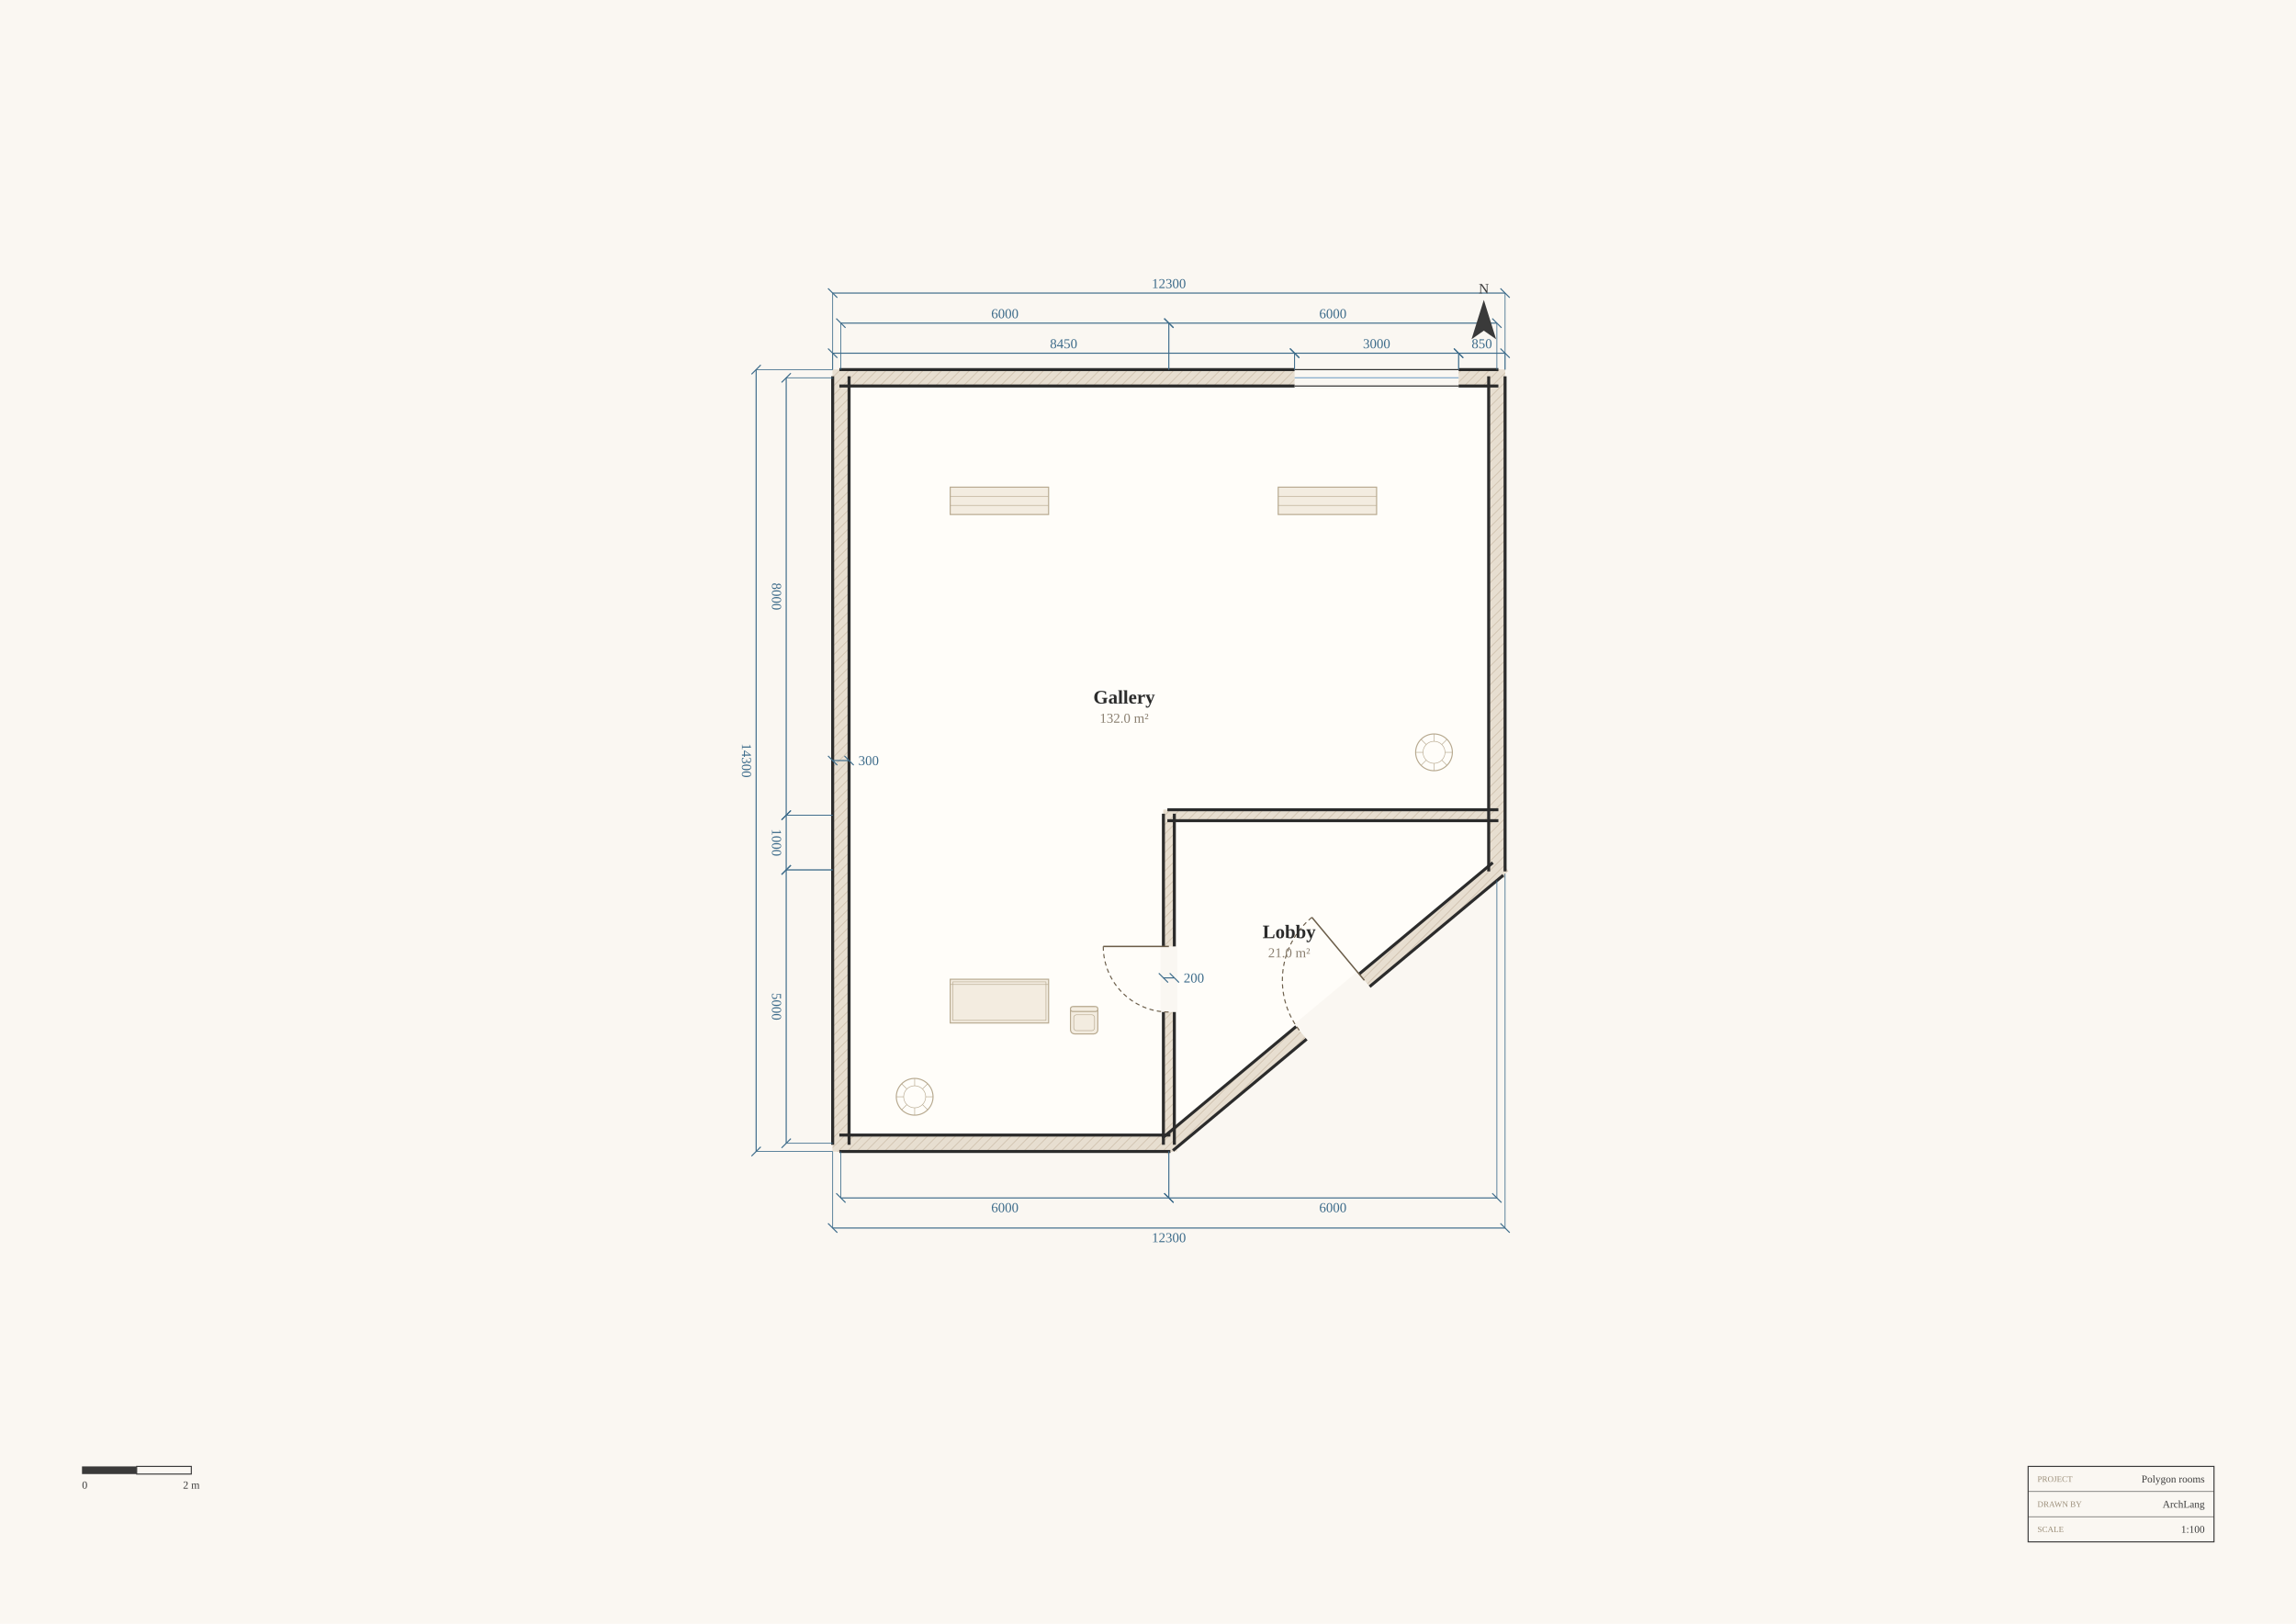
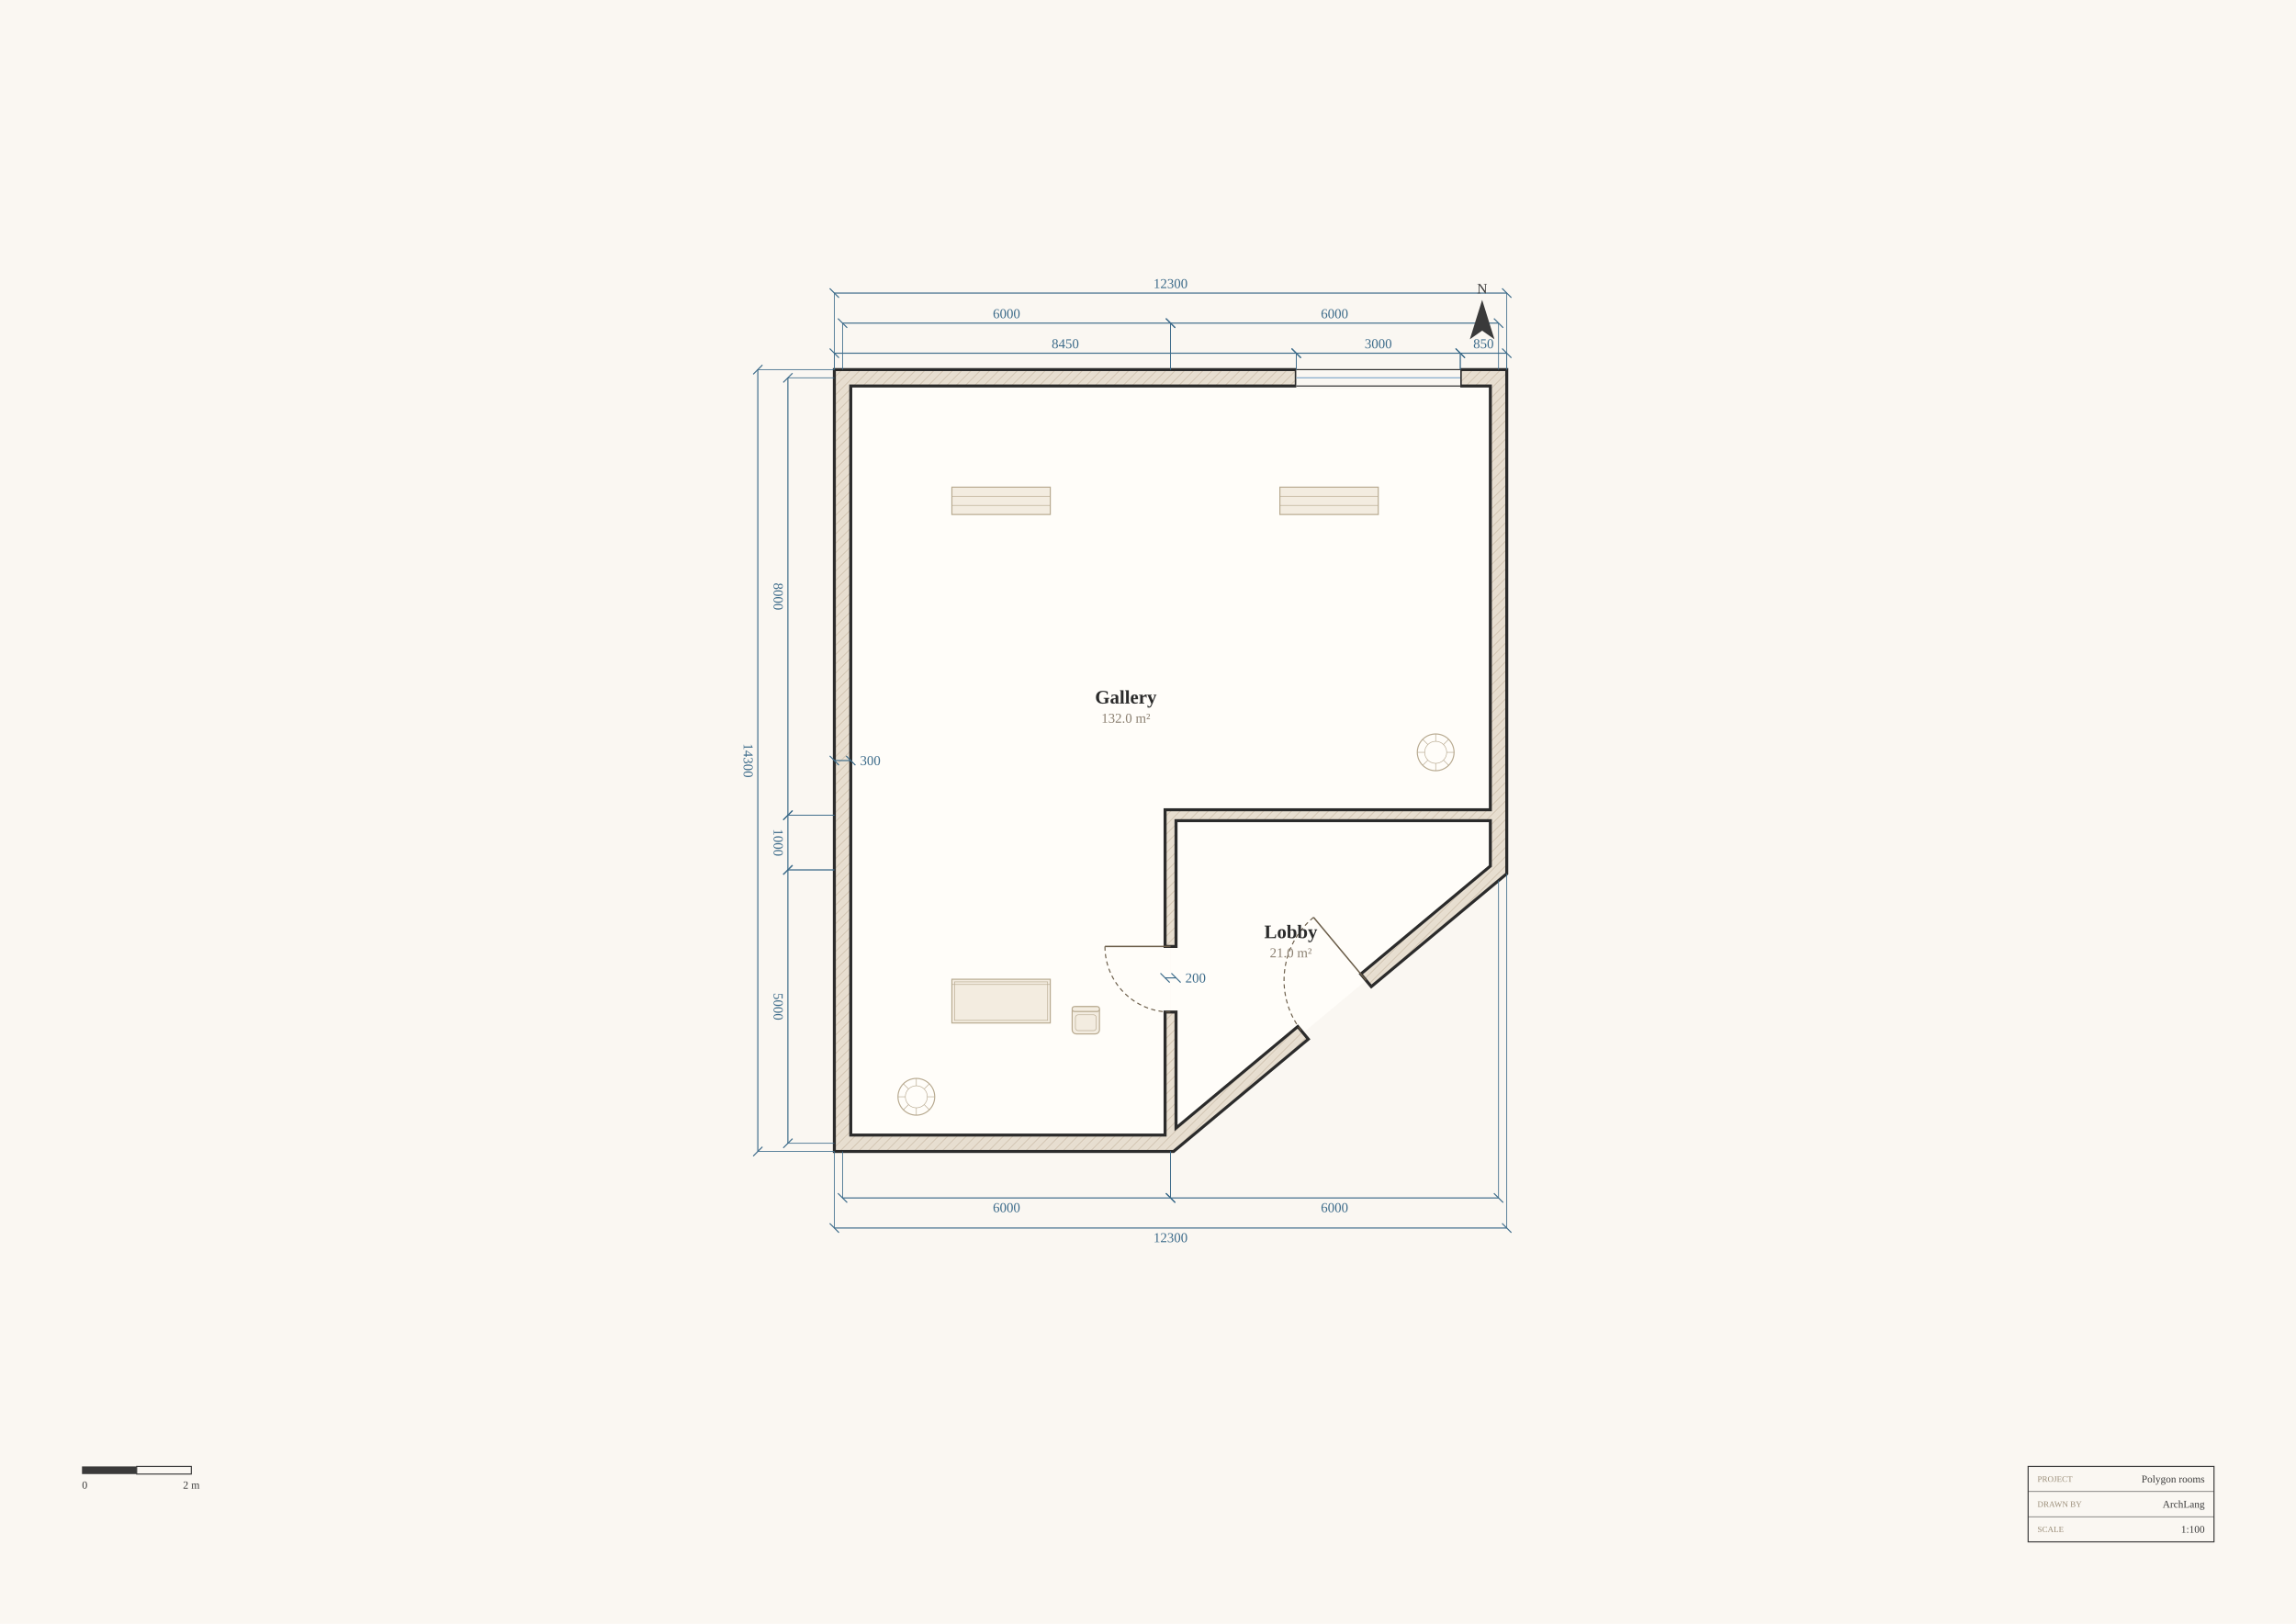
- <svg xmlns="http://www.w3.org/2000/svg" width="420mm" height="297mm" viewBox="-15381.87 -6910 42000 29700" font-family="Georgia, 'Times New Roman', serif">
+ <svg xmlns="http://www.w3.org/2000/svg" width="420mm" height="297mm" viewBox="-15412.5 -6910 42000 29700" font-family="Georgia, 'Times New Roman', serif">
  <defs>
    <pattern id="poche" patternUnits="userSpaceOnUse" width="120" height="120" patternTransform="rotate(45)">
      <rect width="120" height="120" fill="#e7ded0" />
      <line x1="0" y1="0" x2="0" y2="120" stroke="#b9a98f" stroke-width="13.86" />
    </pattern>
  </defs>
-   <rect x="-15381.87" y="-6910" width="42000" height="29700" fill="#faf7f2" />
+   <rect x="-15412.5" y="-6910" width="42000" height="29700" fill="#faf7f2" />
  <g id="A-FLOR">
    <polygon points="0,0 12000,0 12000,8000 6000,8000 6000,14000 0,14000" fill="#fffdf9" />
    <polygon points="6000,8000 12000,8000 12000,9000 6000,14000" fill="#fffdf9" />
  </g>
  <g id="A-FURN">
    <polygon points="2000,2000 3800,2000 3800,2500 2000,2500" fill="#f3ece0" stroke="#b7a98f" stroke-width="19.8" />
    <line x1="2000" y1="2166.67" x2="3800" y2="2166.67" stroke="#b7a98f" stroke-width="10.89" />
    <line x1="2000" y1="2333.33" x2="3800" y2="2333.33" stroke="#b7a98f" stroke-width="10.89" />
    <polygon points="8000,2000 9800,2000 9800,2500 8000,2500" fill="#f3ece0" stroke="#b7a98f" stroke-width="19.8" />
    <line x1="8000" y1="2166.67" x2="9800" y2="2166.67" stroke="#b7a98f" stroke-width="10.89" />
    <line x1="8000" y1="2333.33" x2="9800" y2="2333.33" stroke="#b7a98f" stroke-width="10.89" />
    <circle cx="10850" cy="6850" r="336" fill="none" stroke="#b7a98f" stroke-width="19.8" />
    <circle cx="10850" cy="6850" r="201.6" fill="none" stroke="#b7a98f" stroke-width="10.89" />
    <line x1="11051.6" y1="6850" x2="11186" y2="6850" stroke="#b7a98f" stroke-width="10.89" />
    <line x1="10992.55" y1="6992.55" x2="11087.59" y2="7087.59" stroke="#b7a98f" stroke-width="10.89" />
    <line x1="10850" y1="7051.6" x2="10850" y2="7186" stroke="#b7a98f" stroke-width="10.89" />
    <line x1="10707.45" y1="6992.55" x2="10612.41" y2="7087.59" stroke="#b7a98f" stroke-width="10.89" />
    <line x1="10648.4" y1="6850" x2="10514" y2="6850" stroke="#b7a98f" stroke-width="10.89" />
    <line x1="10707.45" y1="6707.45" x2="10612.41" y2="6612.41" stroke="#b7a98f" stroke-width="10.89" />
    <line x1="10850" y1="6648.4" x2="10850" y2="6514" stroke="#b7a98f" stroke-width="10.89" />
    <line x1="10992.55" y1="6707.45" x2="11087.59" y2="6612.41" stroke="#b7a98f" stroke-width="10.89" />
    <circle cx="1350" cy="13150" r="336" fill="none" stroke="#b7a98f" stroke-width="19.8" />
    <circle cx="1350" cy="13150" r="201.6" fill="none" stroke="#b7a98f" stroke-width="10.89" />
    <line x1="1551.6" y1="13150" x2="1686" y2="13150" stroke="#b7a98f" stroke-width="10.89" />
    <line x1="1492.55" y1="13292.55" x2="1587.59" y2="13387.59" stroke="#b7a98f" stroke-width="10.89" />
    <line x1="1350" y1="13351.6" x2="1350" y2="13486" stroke="#b7a98f" stroke-width="10.89" />
    <line x1="1207.45" y1="13292.55" x2="1112.41" y2="13387.59" stroke="#b7a98f" stroke-width="10.89" />
    <line x1="1148.4" y1="13150" x2="1014" y2="13150" stroke="#b7a98f" stroke-width="10.89" />
    <line x1="1207.45" y1="13007.45" x2="1112.41" y2="12912.41" stroke="#b7a98f" stroke-width="10.89" />
    <line x1="1350" y1="12948.4" x2="1350" y2="12814" stroke="#b7a98f" stroke-width="10.89" />
    <line x1="1492.55" y1="13007.45" x2="1587.59" y2="12912.41" stroke="#b7a98f" stroke-width="10.89" />
    <polygon points="2000,11000 3800,11000 3800,11800 2000,11800" fill="#f3ece0" stroke="#b7a98f" stroke-width="19.8" />
    <line x1="2000" y1="11096" x2="3800" y2="11096" stroke="#b7a98f" stroke-width="10.89" />
    <polygon points="2048,11048 3752,11048 3752,11752 2048,11752" fill="none" stroke="#b7a98f" stroke-width="10.89" />
    <polygon points="4625,11500 4653.7,11505.71 4678.03,11521.97 4694.29,11546.3 4700,11575 4700,11925 4694.29,11953.7 4678.03,11978.03 4653.7,11994.29 4625,12000 4275,12000 4246.3,11994.29 4221.97,11978.03 4205.71,11953.7 4200,11925 4200,11575 4205.71,11546.3 4221.97,11521.97 4246.3,11505.71 4275,11500" fill="#f3ece0" stroke="#b7a98f" stroke-width="19.8" />
    <polygon points="4660,11500 4675.31,11503.04 4688.28,11511.72 4696.96,11524.69 4700,11540 4700,11550 4696.96,11565.31 4688.28,11578.28 4675.31,11586.96 4660,11590 4240,11590 4224.69,11586.96 4211.72,11578.28 4203.04,11565.31 4200,11550 4200,11540 4203.04,11524.69 4211.72,11511.72 4224.69,11503.04 4240,11500" fill="#f3ece0" stroke="#b7a98f" stroke-width="19.8" />
    <polygon points="4590,11650 4609.13,11653.81 4625.36,11664.64 4636.19,11680.87 4640,11700 4640,11890 4636.19,11909.13 4625.36,11925.36 4609.13,11936.19 4590,11940 4310,11940 4290.87,11936.19 4274.64,11925.36 4263.81,11909.13 4260,11890 4260,11700 4263.81,11680.87 4274.64,11664.64 4290.87,11653.81 4310,11650" fill="#f3ece0" stroke="#b7a98f" stroke-width="10.89" />
  </g>
  <g id="A-WALL">
-     <path d="M -150,150 L 12150,150 L 12150,-150 L -150,-150 Z" fill="url(#poche)" fill-rule="nonzero" />
-     <path d="M 11850,-150 L 11850,9150 L 12150,9150 L 12150,-150 Z" fill="url(#poche)" fill-rule="nonzero" />
-     <path d="M 12019.21,8788.74 L 5788.74,13980.79 L 5980.79,14211.26 L 12211.26,9019.21 Z" fill="url(#poche)" fill-rule="nonzero" />
-     <path d="M 6150,13850 L -150,13850 L -150,14150 L 6150,14150 Z" fill="url(#poche)" fill-rule="nonzero" />
-     <path d="M 150,14150 L 150,-150 L -150,-150 L -150,14150 Z" fill="url(#poche)" fill-rule="nonzero" />
-     <path d="M 5900,7900 L 5900,14100 L 6100,14100 L 6100,7900 Z" fill="url(#poche)" fill-rule="nonzero" />
-     <path d="M 5900,8100 L 12100,8100 L 12100,7900 L 5900,7900 Z" fill="url(#poche)" fill-rule="nonzero" />
-     <line x1="0" y1="150" x2="12000" y2="150" stroke="#2b2b2b" stroke-width="55" stroke-linecap="square" />
-     <line x1="0" y1="-150" x2="12000" y2="-150" stroke="#2b2b2b" stroke-width="55" stroke-linecap="square" />
-     <line x1="11850" y1="0" x2="11850" y2="9000" stroke="#2b2b2b" stroke-width="55" stroke-linecap="square" />
-     <line x1="12150" y1="0" x2="12150" y2="9000" stroke="#2b2b2b" stroke-width="55" stroke-linecap="square" />
-     <line x1="11903.97" y1="8884.77" x2="5903.97" y2="13884.77" stroke="#2b2b2b" stroke-width="55" stroke-linecap="square" />
-     <line x1="12096.03" y1="9115.23" x2="6096.03" y2="14115.23" stroke="#2b2b2b" stroke-width="55" stroke-linecap="square" />
-     <line x1="6000" y1="13850" x2="0" y2="13850" stroke="#2b2b2b" stroke-width="55" stroke-linecap="square" />
-     <line x1="6000" y1="14150" x2="0" y2="14150" stroke="#2b2b2b" stroke-width="55" stroke-linecap="square" />
-     <line x1="150" y1="14000" x2="150" y2="0" stroke="#2b2b2b" stroke-width="55" stroke-linecap="square" />
-     <line x1="-150" y1="14000" x2="-150" y2="0" stroke="#2b2b2b" stroke-width="55" stroke-linecap="square" />
-     <line x1="5900" y1="8000" x2="5900" y2="14000" stroke="#2b2b2b" stroke-width="55" stroke-linecap="square" />
-     <line x1="6100" y1="8000" x2="6100" y2="14000" stroke="#2b2b2b" stroke-width="55" stroke-linecap="square" />
-     <line x1="6000" y1="8100" x2="12000" y2="8100" stroke="#2b2b2b" stroke-width="55" stroke-linecap="square" />
-     <line x1="6000" y1="7900" x2="12000" y2="7900" stroke="#2b2b2b" stroke-width="55" stroke-linecap="square" />
+     <path d="M -150,-150 L 8300,-150 L 8300,150 L 150,150 L 150,13850 L 5900,13850 L 5900,11600 L 6100,11600 L 6100,13721.41 L 8327.81,11864.91 L 8519.86,12095.37 L 6054.31,14150 L -150,14150 Z M 11300,-150 L 12150,-150 L 12150,9070.26 L 9672.19,11135.09 L 9480.14,10904.63 L 11850,8929.74 L 11850,8100 L 6100,8100 L 6100,10400 L 5900,10400 L 5900,7900 L 11850,7900 L 11850,150 L 11300,150 Z" fill="url(#poche)" fill-rule="nonzero" />
+     <path d="M -150,-150 L 8300,-150 L 8300,150 L 150,150 L 150,13850 L 5900,13850 L 5900,11600 L 6100,11600 L 6100,13721.41 L 8327.81,11864.91 L 8519.86,12095.37 L 6054.31,14150 L -150,14150 Z M 11300,-150 L 12150,-150 L 12150,9070.26 L 9672.19,11135.09 L 9480.14,10904.63 L 11850,8929.74 L 11850,8100 L 6100,8100 L 6100,10400 L 5900,10400 L 5900,7900 L 11850,7900 L 11850,150 L 11300,150 Z" fill="none" stroke="#2b2b2b" stroke-width="55" stroke-linejoin="miter" stroke-miterlimit="4" />
  </g>
  <g id="A-DOOR">
-     <polygon points="9444.93,10862.38 8292.6,11822.65 8555.07,12137.62 9707.4,11177.35" fill="#faf7f2" />
+     <polygon points="9480.14,10904.63 8327.81,11864.91 8519.86,12095.37 9672.19,11135.09" fill="none" />
    <line x1="9576.17" y1="11019.86" x2="8615.89" y2="9867.53" stroke="#6b5d49" stroke-width="25.74" />
    <path d="M 8615.89,9867.53 A 1500 1500 0 0 0 8423.83,11980.14" fill="none" stroke="#6b5d49" stroke-width="19.8" stroke-dasharray="79.2 59.4" />
-     <polygon points="5845,10400 5845,11600 6155,11600 6155,10400" fill="#faf7f2" />
+     <polygon points="5900,10400 5900,11600 6100,11600 6100,10400" fill="none" />
    <line x1="6000" y1="10400" x2="4800" y2="10400" stroke="#6b5d49" stroke-width="25.74" />
    <path d="M 4800,10400 A 1200 1200 0 0 0 6000,11600" fill="none" stroke="#6b5d49" stroke-width="19.8" stroke-dasharray="79.2 59.4" />
  </g>
  <g id="A-GLAZ">
    <polygon points="8300,205 11300,205 11300,-205 8300,-205" fill="#faf7f2" />
    <line x1="8300" y1="150" x2="11300" y2="150" stroke="#2b2b2b" stroke-width="19.8" />
    <line x1="8300" y1="-150" x2="11300" y2="-150" stroke="#2b2b2b" stroke-width="19.8" />
    <line x1="8300" y1="0" x2="11300" y2="0" stroke="#7fa8c9" stroke-width="19.8" />
  </g>
  <g id="A-ANNO-TEXT">
    <text x="5181.82" y="5839.09" font-size="350" fill="#2b2b2b" text-anchor="middle" dominant-baseline="central" font-weight="600">Gallery</text>
    <text x="5181.82" y="6224.09" font-size="250" fill="#8a7f70" text-anchor="middle" dominant-baseline="central">132.0 m²</text>
    <text x="8200" y="10130" font-size="350" fill="#2b2b2b" text-anchor="middle" dominant-baseline="central" font-weight="600">Lobby</text>
    <text x="8200" y="10515" font-size="250" fill="#8a7f70" text-anchor="middle" dominant-baseline="central">21.0 m²</text>
  </g>
  <g id="A-ANNO-DIMS">
    <line x1="0" y1="14150" x2="0" y2="15000" stroke="#3c6b8a" stroke-width="13.86" />
    <line x1="6000" y1="14150" x2="6000" y2="15000" stroke="#3c6b8a" stroke-width="13.86" />
    <line x1="0" y1="15000" x2="6000" y2="15000" stroke="#3c6b8a" stroke-width="19.8" />
    <line x1="84.85" y1="15084.85" x2="-84.85" y2="14915.15" stroke="#3c6b8a" stroke-width="19.8" />
    <line x1="6084.85" y1="15084.85" x2="5915.15" y2="14915.15" stroke="#3c6b8a" stroke-width="19.8" />
    <text x="3000" y="15175" font-size="250" fill="#3c6b8a" text-anchor="middle" dominant-baseline="central" transform="rotate(0 3000 15175)">6000</text>
    <line x1="6000" y1="14150" x2="6000" y2="15000" stroke="#3c6b8a" stroke-width="13.86" />
    <line x1="12000" y1="9195.26" x2="12000" y2="15000" stroke="#3c6b8a" stroke-width="13.86" />
    <line x1="6000" y1="15000" x2="12000" y2="15000" stroke="#3c6b8a" stroke-width="19.8" />
    <line x1="6084.85" y1="15084.85" x2="5915.15" y2="14915.15" stroke="#3c6b8a" stroke-width="19.8" />
    <line x1="12084.85" y1="15084.85" x2="11915.15" y2="14915.15" stroke="#3c6b8a" stroke-width="19.8" />
    <text x="9000" y="15175" font-size="250" fill="#3c6b8a" text-anchor="middle" dominant-baseline="central" transform="rotate(0 9000 15175)">6000</text>
    <line x1="-150" y1="14150" x2="-150" y2="15550" stroke="#3c6b8a" stroke-width="13.86" />
    <line x1="12150" y1="9070.26" x2="12150" y2="15550" stroke="#3c6b8a" stroke-width="13.86" />
    <line x1="-150" y1="15550" x2="12150" y2="15550" stroke="#3c6b8a" stroke-width="19.8" />
    <line x1="-65.15" y1="15634.85" x2="-234.85" y2="15465.15" stroke="#3c6b8a" stroke-width="19.8" />
    <line x1="12234.85" y1="15634.85" x2="12065.15" y2="15465.15" stroke="#3c6b8a" stroke-width="19.8" />
    <text x="6000" y="15725" font-size="250" fill="#3c6b8a" text-anchor="middle" dominant-baseline="central" transform="rotate(0 6000 15725)">12300</text>
    <line x1="-150" y1="0" x2="-1000" y2="0" stroke="#3c6b8a" stroke-width="13.86" />
    <line x1="-150" y1="8000" x2="-1000" y2="8000" stroke="#3c6b8a" stroke-width="13.86" />
    <line x1="-1000" y1="0" x2="-1000" y2="8000" stroke="#3c6b8a" stroke-width="19.8" />
    <line x1="-1084.85" y1="84.85" x2="-915.15" y2="-84.85" stroke="#3c6b8a" stroke-width="19.8" />
    <line x1="-1084.85" y1="8084.85" x2="-915.15" y2="7915.15" stroke="#3c6b8a" stroke-width="19.8" />
    <text x="-1175" y="4000" font-size="250" fill="#3c6b8a" text-anchor="middle" dominant-baseline="central" transform="rotate(90 -1175 4000)">8000</text>
    <line x1="-150" y1="8000" x2="-1000" y2="8000" stroke="#3c6b8a" stroke-width="13.86" />
    <line x1="-150" y1="9000" x2="-1000" y2="9000" stroke="#3c6b8a" stroke-width="13.86" />
    <line x1="-1000" y1="8000" x2="-1000" y2="9000" stroke="#3c6b8a" stroke-width="19.8" />
    <line x1="-1084.85" y1="8084.85" x2="-915.15" y2="7915.15" stroke="#3c6b8a" stroke-width="19.8" />
    <line x1="-1084.85" y1="9084.85" x2="-915.15" y2="8915.15" stroke="#3c6b8a" stroke-width="19.8" />
    <text x="-1175" y="8500" font-size="250" fill="#3c6b8a" text-anchor="middle" dominant-baseline="central" transform="rotate(90 -1175 8500)">1000</text>
    <line x1="-150" y1="9000" x2="-1000" y2="9000" stroke="#3c6b8a" stroke-width="13.86" />
    <line x1="-150" y1="14000" x2="-1000" y2="14000" stroke="#3c6b8a" stroke-width="13.86" />
    <line x1="-1000" y1="9000" x2="-1000" y2="14000" stroke="#3c6b8a" stroke-width="19.8" />
    <line x1="-1084.85" y1="9084.85" x2="-915.15" y2="8915.15" stroke="#3c6b8a" stroke-width="19.8" />
    <line x1="-1084.85" y1="14084.85" x2="-915.15" y2="13915.15" stroke="#3c6b8a" stroke-width="19.8" />
    <text x="-1175" y="11500" font-size="250" fill="#3c6b8a" text-anchor="middle" dominant-baseline="central" transform="rotate(90 -1175 11500)">5000</text>
    <line x1="-150" y1="-150" x2="-1550" y2="-150" stroke="#3c6b8a" stroke-width="13.86" />
    <line x1="-150" y1="14150" x2="-1550" y2="14150" stroke="#3c6b8a" stroke-width="13.86" />
    <line x1="-1550" y1="-150" x2="-1550" y2="14150" stroke="#3c6b8a" stroke-width="19.8" />
    <line x1="-1634.85" y1="-65.15" x2="-1465.15" y2="-234.85" stroke="#3c6b8a" stroke-width="19.8" />
    <line x1="-1634.85" y1="14234.85" x2="-1465.15" y2="14065.15" stroke="#3c6b8a" stroke-width="19.8" />
    <text x="-1725" y="7000" font-size="250" fill="#3c6b8a" text-anchor="middle" dominant-baseline="central" transform="rotate(90 -1725 7000)">14300</text>
    <line x1="8300" y1="-150" x2="8300" y2="-450" stroke="#3c6b8a" stroke-width="13.86" />
    <line x1="-150" y1="-150" x2="-150" y2="-450" stroke="#3c6b8a" stroke-width="13.86" />
    <line x1="8300" y1="-450" x2="-150" y2="-450" stroke="#3c6b8a" stroke-width="19.8" />
    <line x1="8215.15" y1="-534.85" x2="8384.85" y2="-365.15" stroke="#3c6b8a" stroke-width="19.8" />
    <line x1="-234.85" y1="-534.85" x2="-65.15" y2="-365.15" stroke="#3c6b8a" stroke-width="19.8" />
    <text x="4075" y="-625" font-size="250" fill="#3c6b8a" text-anchor="middle" dominant-baseline="central" transform="rotate(0 4075 -625)">8450</text>
    <line x1="11300" y1="-150" x2="11300" y2="-450" stroke="#3c6b8a" stroke-width="13.86" />
    <line x1="8300" y1="-150" x2="8300" y2="-450" stroke="#3c6b8a" stroke-width="13.86" />
    <line x1="11300" y1="-450" x2="8300" y2="-450" stroke="#3c6b8a" stroke-width="19.8" />
    <line x1="11215.15" y1="-534.85" x2="11384.85" y2="-365.15" stroke="#3c6b8a" stroke-width="19.8" />
    <line x1="8215.15" y1="-534.85" x2="8384.85" y2="-365.15" stroke="#3c6b8a" stroke-width="19.8" />
    <text x="9800" y="-625" font-size="250" fill="#3c6b8a" text-anchor="middle" dominant-baseline="central" transform="rotate(0 9800 -625)">3000</text>
    <line x1="12150" y1="-150" x2="12150" y2="-450" stroke="#3c6b8a" stroke-width="13.86" />
    <line x1="11300" y1="-150" x2="11300" y2="-450" stroke="#3c6b8a" stroke-width="13.86" />
    <line x1="12150" y1="-450" x2="11300" y2="-450" stroke="#3c6b8a" stroke-width="19.8" />
    <line x1="12065.15" y1="-534.85" x2="12234.85" y2="-365.15" stroke="#3c6b8a" stroke-width="19.8" />
    <line x1="11215.15" y1="-534.85" x2="11384.85" y2="-365.15" stroke="#3c6b8a" stroke-width="19.8" />
    <text x="11725" y="-625" font-size="250" fill="#3c6b8a" text-anchor="middle" dominant-baseline="central" transform="rotate(0 11725 -625)">850</text>
    <line x1="6000" y1="-150" x2="6000" y2="-1000" stroke="#3c6b8a" stroke-width="13.86" />
    <line x1="0" y1="-150" x2="0" y2="-1000" stroke="#3c6b8a" stroke-width="13.86" />
    <line x1="6000" y1="-1000" x2="0" y2="-1000" stroke="#3c6b8a" stroke-width="19.8" />
    <line x1="5915.15" y1="-1084.85" x2="6084.85" y2="-915.15" stroke="#3c6b8a" stroke-width="19.8" />
    <line x1="-84.85" y1="-1084.85" x2="84.85" y2="-915.15" stroke="#3c6b8a" stroke-width="19.8" />
    <text x="3000" y="-1175" font-size="250" fill="#3c6b8a" text-anchor="middle" dominant-baseline="central" transform="rotate(0 3000 -1175)">6000</text>
    <line x1="12000" y1="-150" x2="12000" y2="-1000" stroke="#3c6b8a" stroke-width="13.86" />
    <line x1="6000" y1="-150" x2="6000" y2="-1000" stroke="#3c6b8a" stroke-width="13.86" />
    <line x1="12000" y1="-1000" x2="6000" y2="-1000" stroke="#3c6b8a" stroke-width="19.8" />
    <line x1="11915.15" y1="-1084.85" x2="12084.85" y2="-915.15" stroke="#3c6b8a" stroke-width="19.8" />
    <line x1="5915.15" y1="-1084.85" x2="6084.85" y2="-915.15" stroke="#3c6b8a" stroke-width="19.8" />
    <text x="9000" y="-1175" font-size="250" fill="#3c6b8a" text-anchor="middle" dominant-baseline="central" transform="rotate(0 9000 -1175)">6000</text>
    <line x1="12150" y1="-150" x2="12150" y2="-1550" stroke="#3c6b8a" stroke-width="13.86" />
    <line x1="-150" y1="-150" x2="-150" y2="-1550" stroke="#3c6b8a" stroke-width="13.86" />
    <line x1="12150" y1="-1550" x2="-150" y2="-1550" stroke="#3c6b8a" stroke-width="19.8" />
    <line x1="12065.15" y1="-1634.85" x2="12234.85" y2="-1465.15" stroke="#3c6b8a" stroke-width="19.8" />
    <line x1="-234.85" y1="-1634.85" x2="-65.15" y2="-1465.15" stroke="#3c6b8a" stroke-width="19.8" />
    <text x="6000" y="-1725" font-size="250" fill="#3c6b8a" text-anchor="middle" dominant-baseline="central" transform="rotate(0 6000 -1725)">12300</text>
    <line x1="5900" y1="10975" x2="6100" y2="10975" stroke="#3c6b8a" stroke-width="19.8" />
    <line x1="5984.85" y1="11059.85" x2="5815.15" y2="10890.15" stroke="#3c6b8a" stroke-width="19.8" />
    <line x1="6184.85" y1="11059.85" x2="6015.15" y2="10890.15" stroke="#3c6b8a" stroke-width="19.8" />
    <text x="6457.5" y="10975" font-size="250" fill="#3c6b8a" text-anchor="middle" dominant-baseline="central" transform="rotate(0 6457.5 10975)">200</text>
    <line x1="150" y1="7000" x2="-150" y2="7000" stroke="#3c6b8a" stroke-width="19.8" />
    <line x1="65.15" y1="6915.15" x2="234.85" y2="7084.85" stroke="#3c6b8a" stroke-width="19.8" />
    <line x1="-234.85" y1="6915.15" x2="-65.15" y2="7084.85" stroke="#3c6b8a" stroke-width="19.8" />
    <text x="507.5" y="7000" font-size="250" fill="#3c6b8a" text-anchor="middle" dominant-baseline="central" transform="rotate(0 507.5 7000)">300</text>
  </g>
  <g>
-     <polygon points="11761.26,-1425 11536.26,-705 11761.26,-862.5 11986.26,-705" fill="#3a3a3a" transform="rotate(0 11761.26 -975)" />
-     <text x="11761.26" y="-1633" font-size="260" fill="#3a3a3a" text-anchor="middle" dominant-baseline="central">N</text>
+     <polygon points="11700,-1425 11475,-705 11700,-862.5 11925,-705" fill="#3a3a3a" transform="rotate(0 11700 -975)" />
+     <text x="11700" y="-1633" font-size="260" fill="#3a3a3a" text-anchor="middle" dominant-baseline="central">N</text>
  </g>
  <g>
-     <rect x="-13881.87" y="19910" width="1000" height="140" fill="#3a3a3a" />
-     <rect x="-12881.87" y="19910" width="1000" height="140" fill="none" stroke="#3a3a3a" stroke-width="19.8" />
-     <text x="-13881.87" y="20250" font-size="200" fill="#3a3a3a" text-anchor="start" dominant-baseline="central">0</text>
-     <text x="-11881.87" y="20250" font-size="200" fill="#3a3a3a" text-anchor="middle" dominant-baseline="central">2 m</text>
+     <rect x="-13912.5" y="19910" width="1000" height="140" fill="#3a3a3a" />
+     <rect x="-12912.5" y="19910" width="1000" height="140" fill="none" stroke="#3a3a3a" stroke-width="19.8" />
+     <text x="-13912.5" y="20250" font-size="200" fill="#3a3a3a" text-anchor="start" dominant-baseline="central">0</text>
+     <text x="-11912.5" y="20250" font-size="200" fill="#3a3a3a" text-anchor="middle" dominant-baseline="central">2 m</text>
  </g>
  <g>
-     <rect x="21718.13" y="19910" width="3400" height="1380" fill="none" stroke="#3a3a3a" stroke-width="19.8" />
-     <text x="21888.13" y="20140" font-size="152" fill="#9a8d78" dominant-baseline="central">PROJECT</text>
-     <text x="24948.13" y="20140" font-size="190" fill="#3a3a3a" text-anchor="end" dominant-baseline="central">Polygon rooms</text>
-     <text x="21888.13" y="20600" font-size="152" fill="#9a8d78" dominant-baseline="central">DRAWN BY</text>
-     <text x="24948.13" y="20600" font-size="190" fill="#3a3a3a" text-anchor="end" dominant-baseline="central">ArchLang</text>
-     <line x1="21718.13" y1="20370" x2="25118.13" y2="20370" stroke="#3a3a3a" stroke-width="9.9" />
-     <text x="21888.13" y="21060" font-size="152" fill="#9a8d78" dominant-baseline="central">SCALE</text>
-     <text x="24948.13" y="21060" font-size="190" fill="#3a3a3a" text-anchor="end" dominant-baseline="central">1:100</text>
-     <line x1="21718.13" y1="20830" x2="25118.13" y2="20830" stroke="#3a3a3a" stroke-width="9.9" />
+     <rect x="21687.5" y="19910" width="3400" height="1380" fill="none" stroke="#3a3a3a" stroke-width="19.8" />
+     <text x="21857.5" y="20140" font-size="152" fill="#9a8d78" dominant-baseline="central">PROJECT</text>
+     <text x="24917.5" y="20140" font-size="190" fill="#3a3a3a" text-anchor="end" dominant-baseline="central">Polygon rooms</text>
+     <text x="21857.5" y="20600" font-size="152" fill="#9a8d78" dominant-baseline="central">DRAWN BY</text>
+     <text x="24917.5" y="20600" font-size="190" fill="#3a3a3a" text-anchor="end" dominant-baseline="central">ArchLang</text>
+     <line x1="21687.5" y1="20370" x2="25087.5" y2="20370" stroke="#3a3a3a" stroke-width="9.9" />
+     <text x="21857.5" y="21060" font-size="152" fill="#9a8d78" dominant-baseline="central">SCALE</text>
+     <text x="24917.5" y="21060" font-size="190" fill="#3a3a3a" text-anchor="end" dominant-baseline="central">1:100</text>
+     <line x1="21687.5" y1="20830" x2="25087.5" y2="20830" stroke="#3a3a3a" stroke-width="9.9" />
  </g>
</svg>
